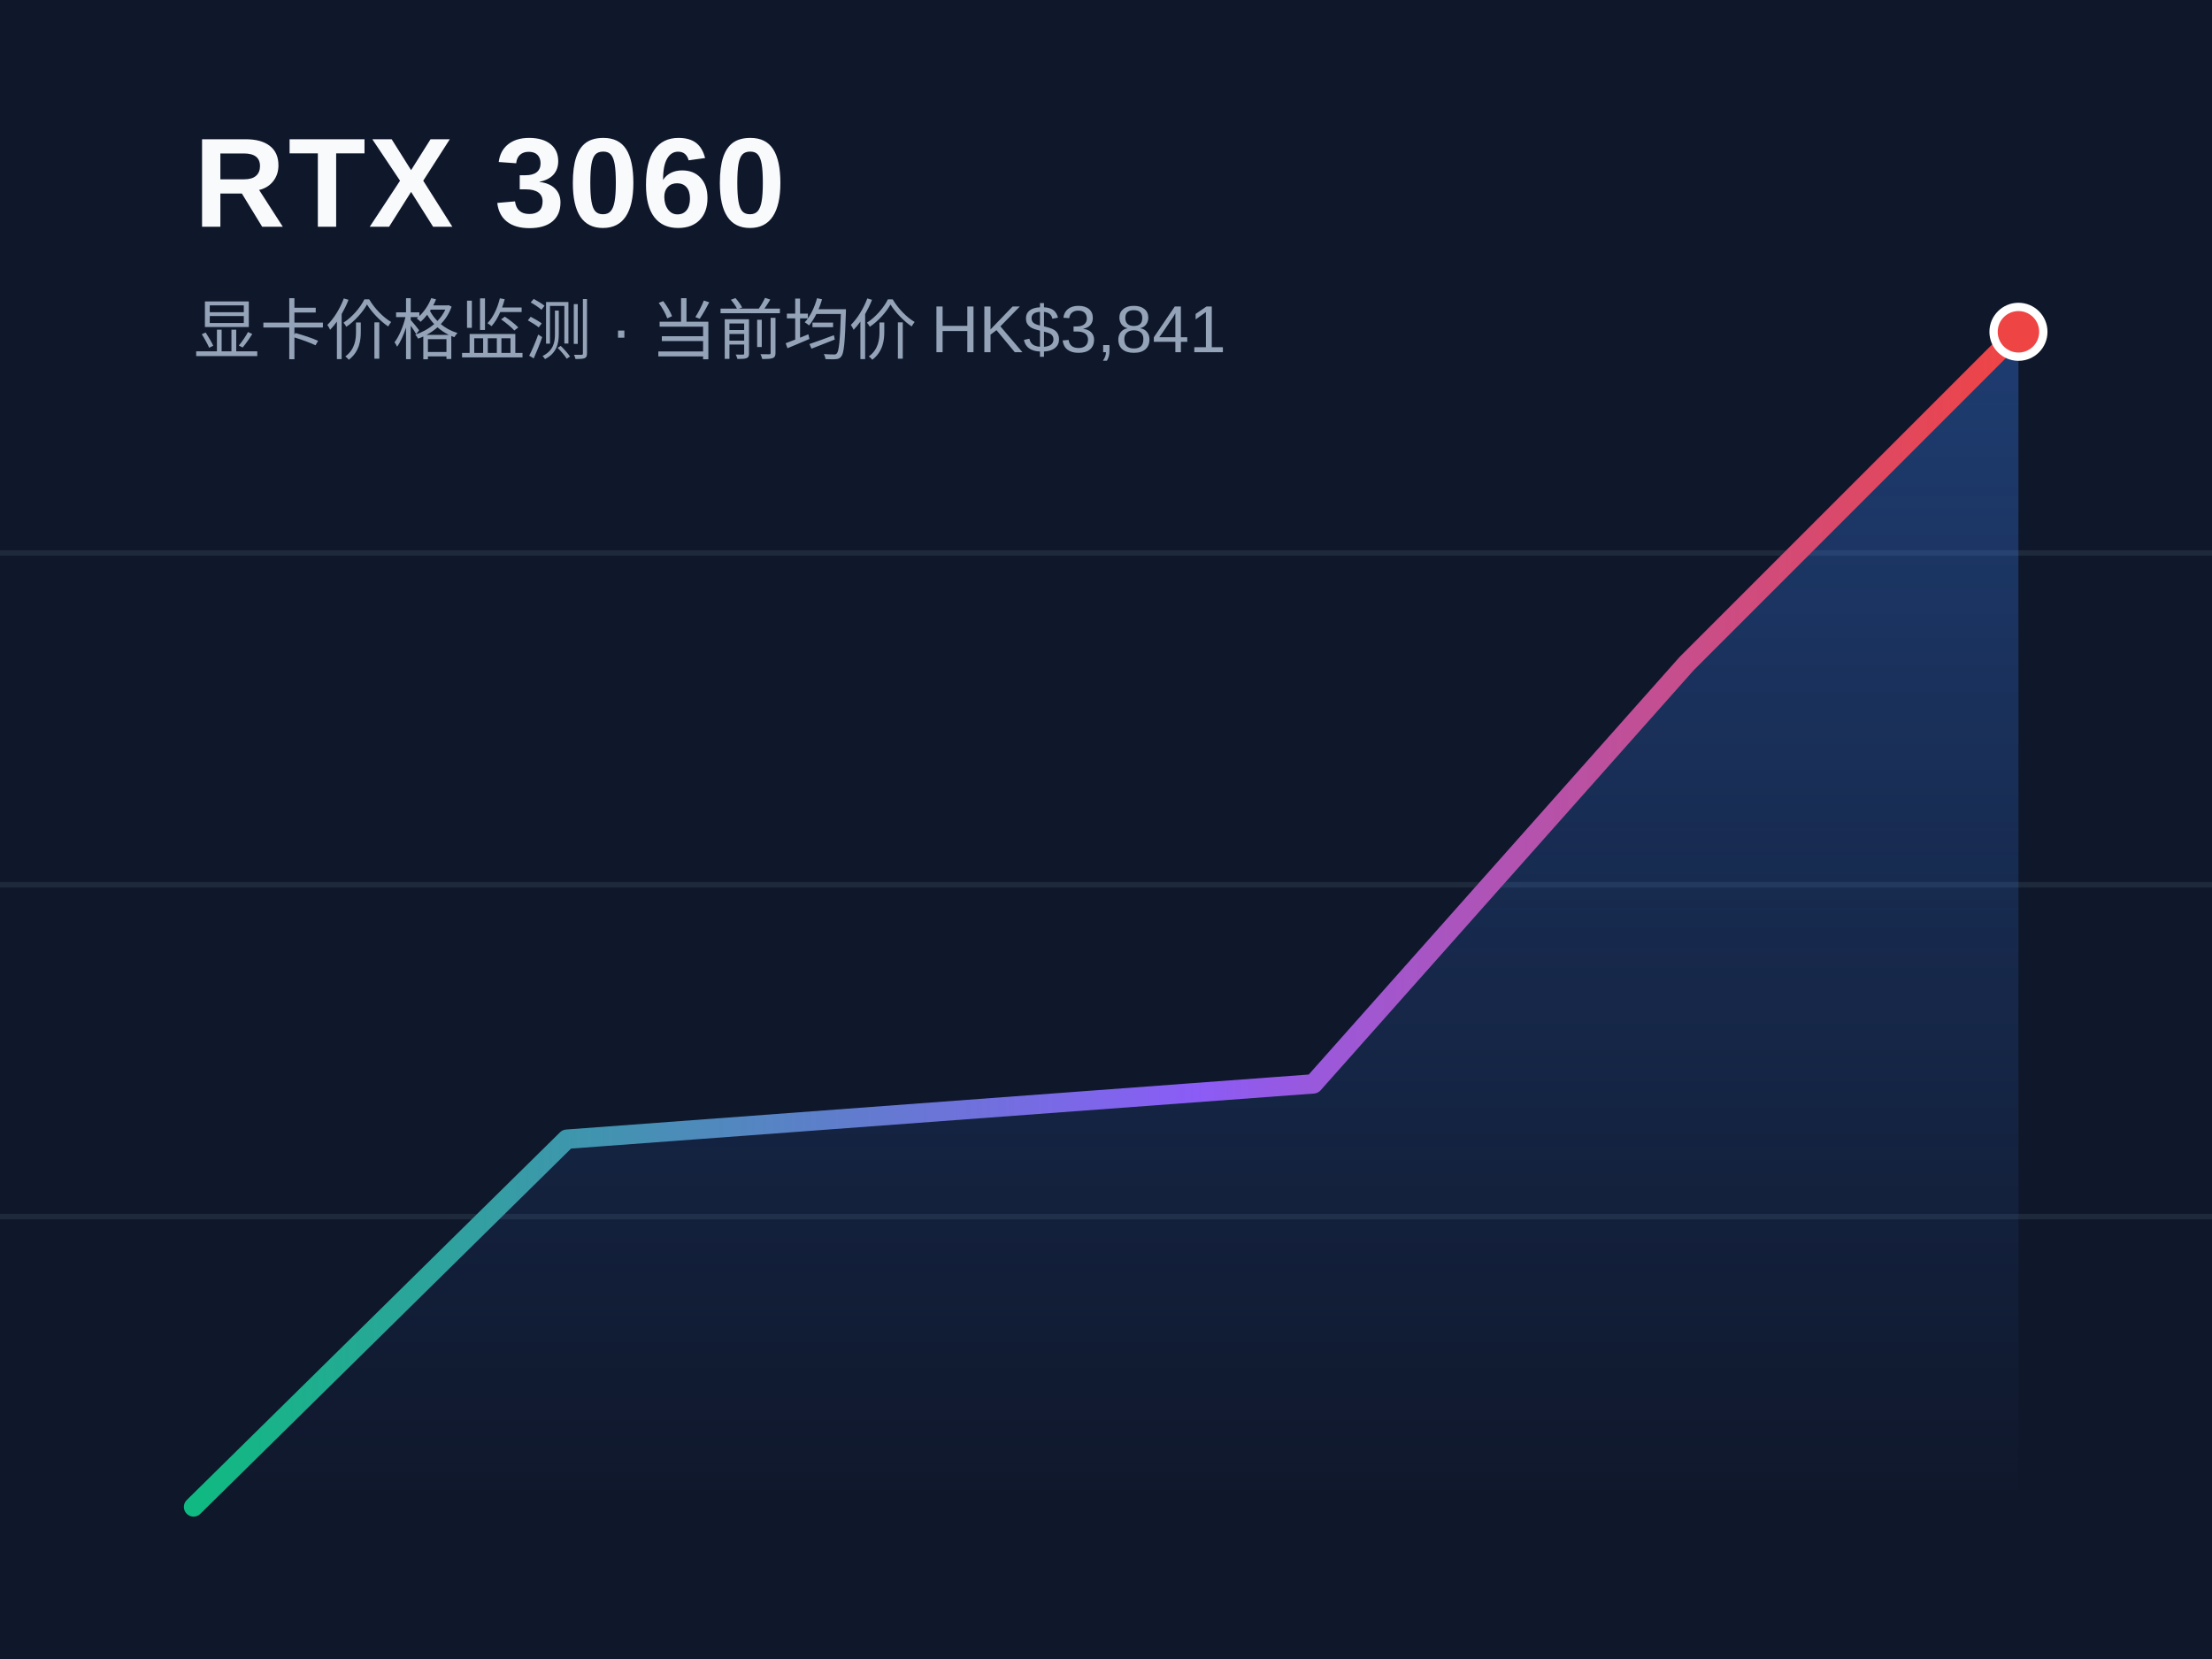
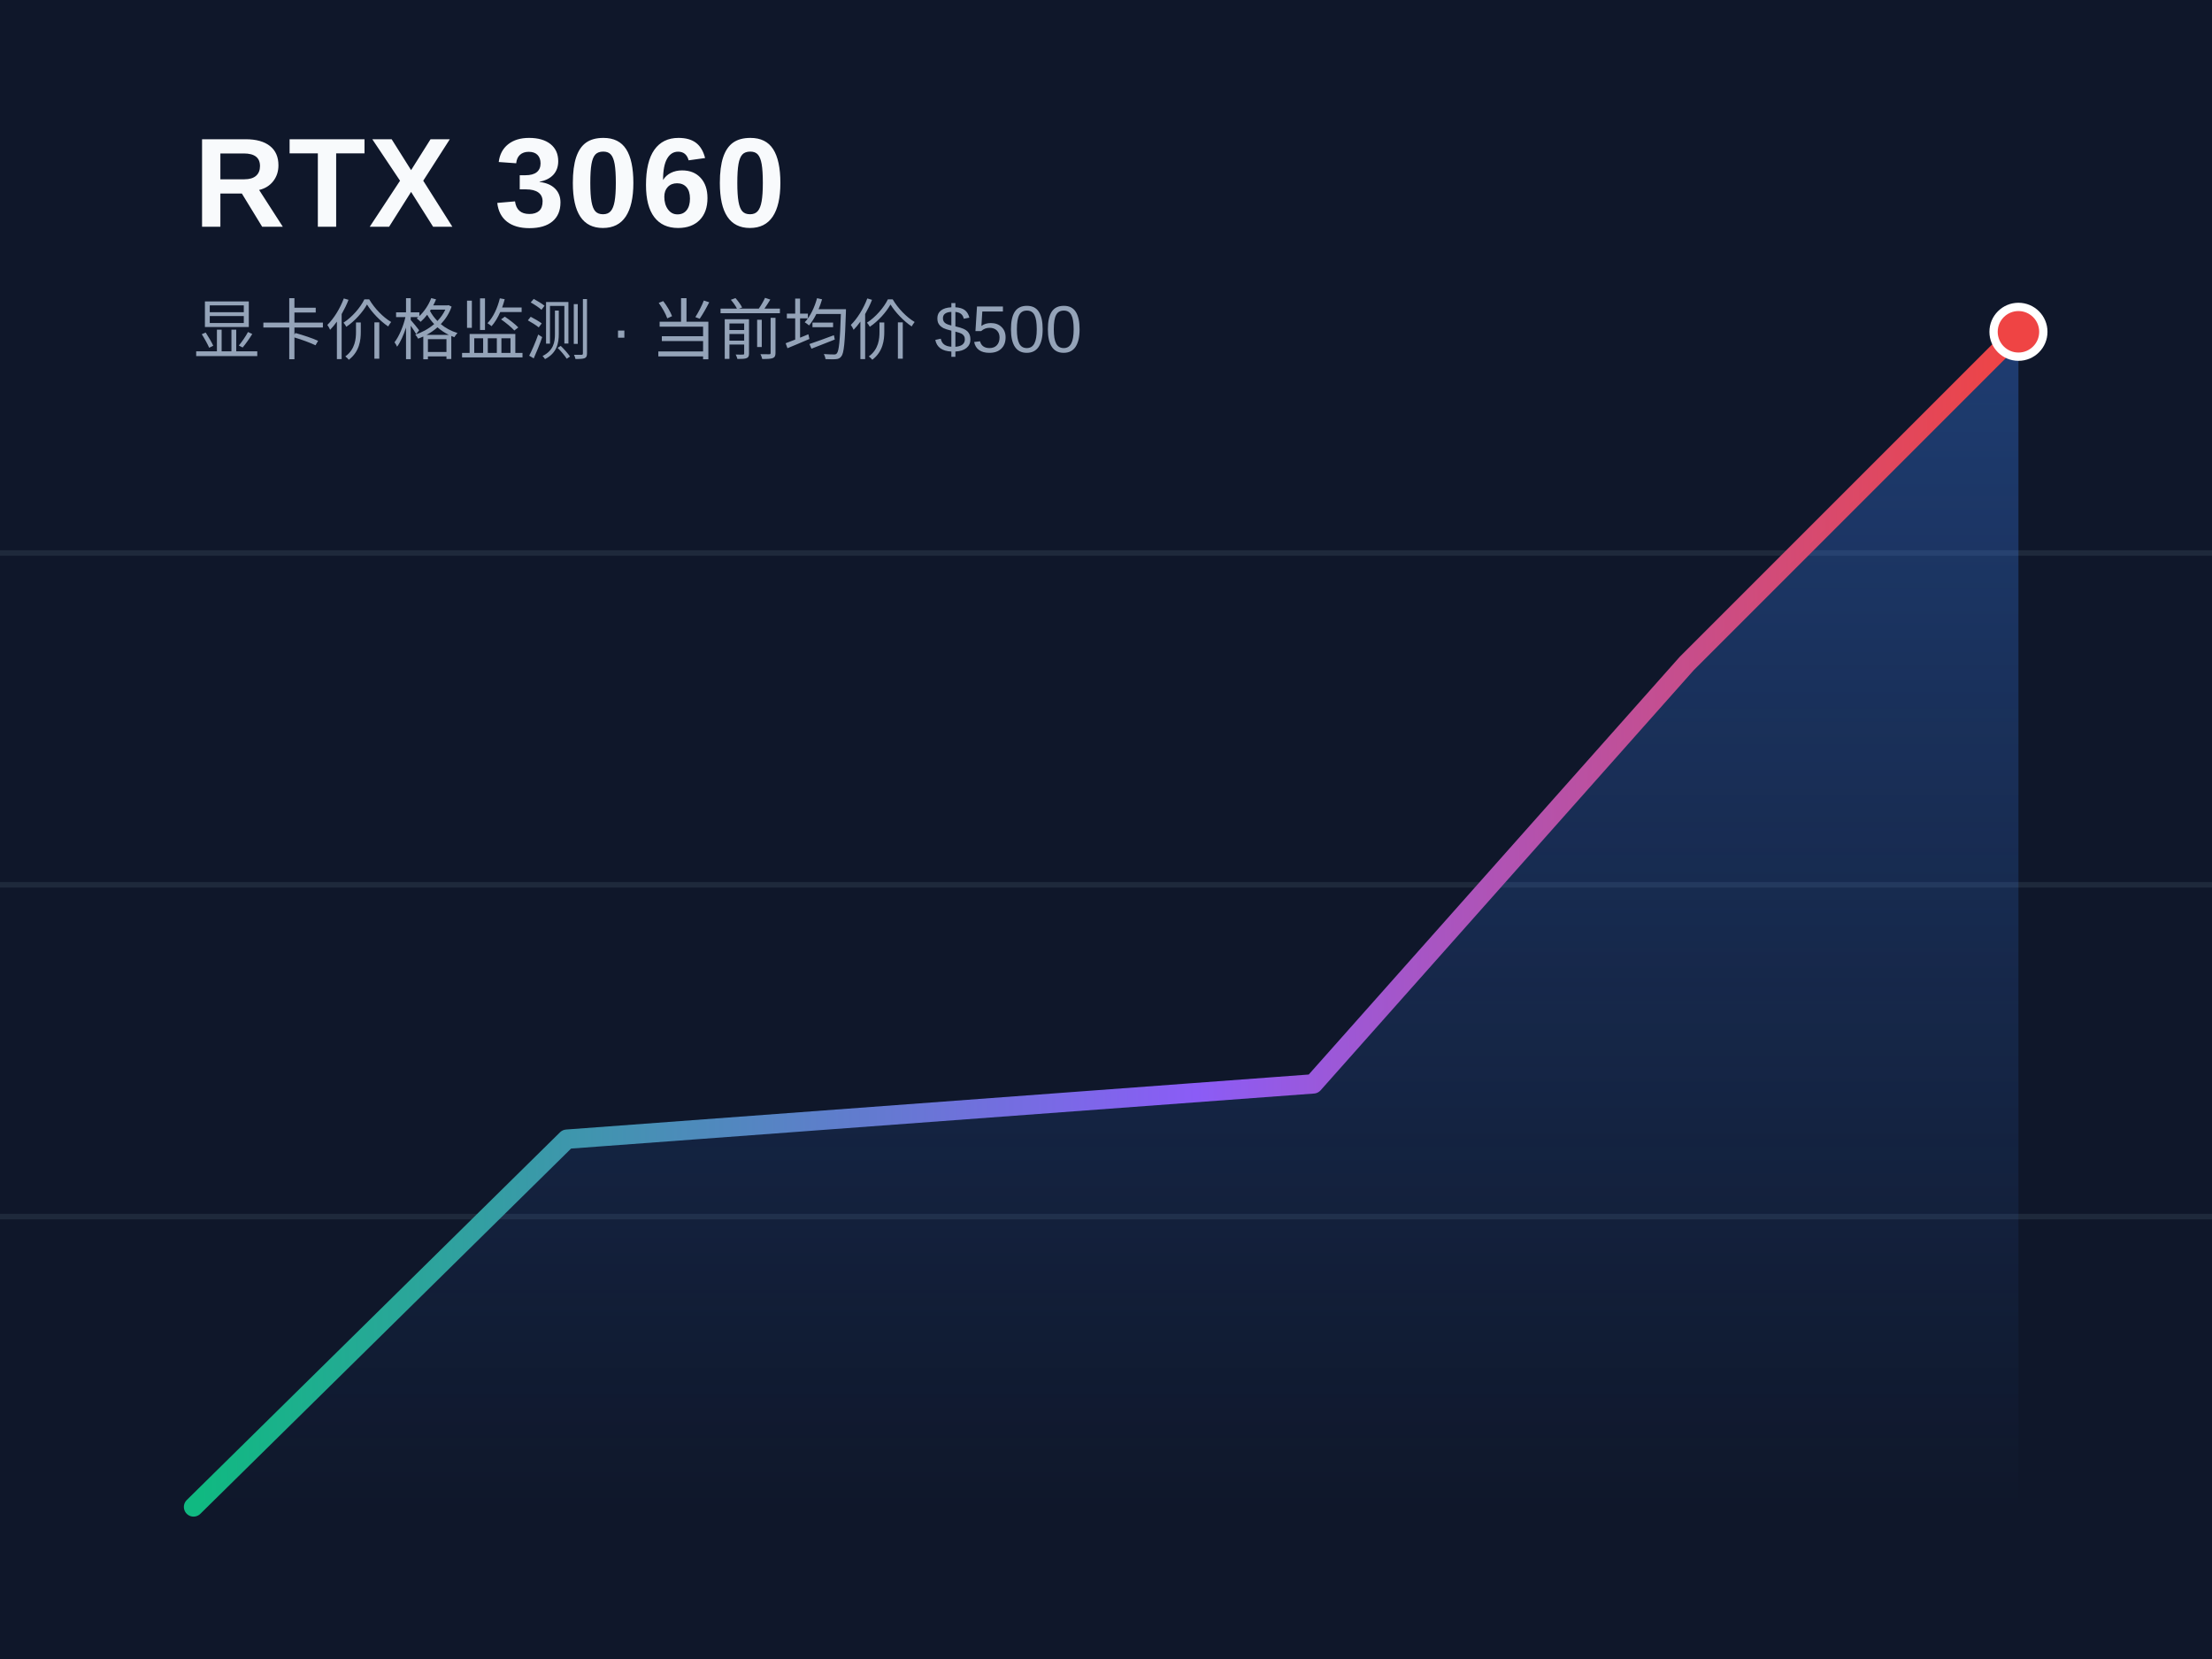
<svg xmlns="http://www.w3.org/2000/svg" width="800" height="600" viewBox="0 0 800 600" role="img" aria-label="RTX 3060 显卡价格监测">
  <defs>
    <linearGradient id="g" x1="0" y1="0" x2="1" y2="0">
      <stop offset="0%" stop-color="#10b981" />
      <stop offset="55%" stop-color="#8b5cf6" />
      <stop offset="100%" stop-color="#ef4444" />
    </linearGradient>
    <linearGradient id="a" x1="0" y1="0" x2="0" y2="1">
      <stop offset="0%" stop-color="#3b82f6" stop-opacity="0.35" />
      <stop offset="100%" stop-color="#3b82f6" stop-opacity="0" />
    </linearGradient>
  </defs>
  <rect width="800" height="600" fill="#0f172a" />
  <g stroke="#1e293b" stroke-width="2">
    <line x1="0" y1="200" x2="800" y2="200" />
    <line x1="0" y1="320" x2="800" y2="320" />
    <line x1="0" y1="440" x2="800" y2="440" />
  </g>
  <path d="M 70,545 L 205,412 L 340,402 L 475,392 L 610,240 L 730,120 L 730,545 L 70,545 Z" fill="url(#a)" />
  <path d="M 70,545 L 205,412 L 340,402 L 475,392 L 610,240 L 730,120" fill="none" stroke="url(#g)" stroke-width="7" stroke-linejoin="round" stroke-linecap="round" />
  <circle cx="730" cy="120" r="9" fill="#ef4444" stroke="#ffffff" stroke-width="3" />
  <text x="70" y="82" fill="#f8fafc" font-family="Arial, Helvetica, sans-serif" font-size="46" font-weight="800" letter-spacing="1">RTX 3060</text>
-   <text x="70" y="128" fill="#94a3b8" font-family="Arial, Helvetica, sans-serif" font-size="24">显卡价格监测 · 当前均价 HK$3,841</text>
+   <text x="70" y="128" fill="#94a3b8" font-family="Arial, Helvetica, sans-serif" font-size="24">显卡价格监测 · 当前均价 $500</text>
</svg>
